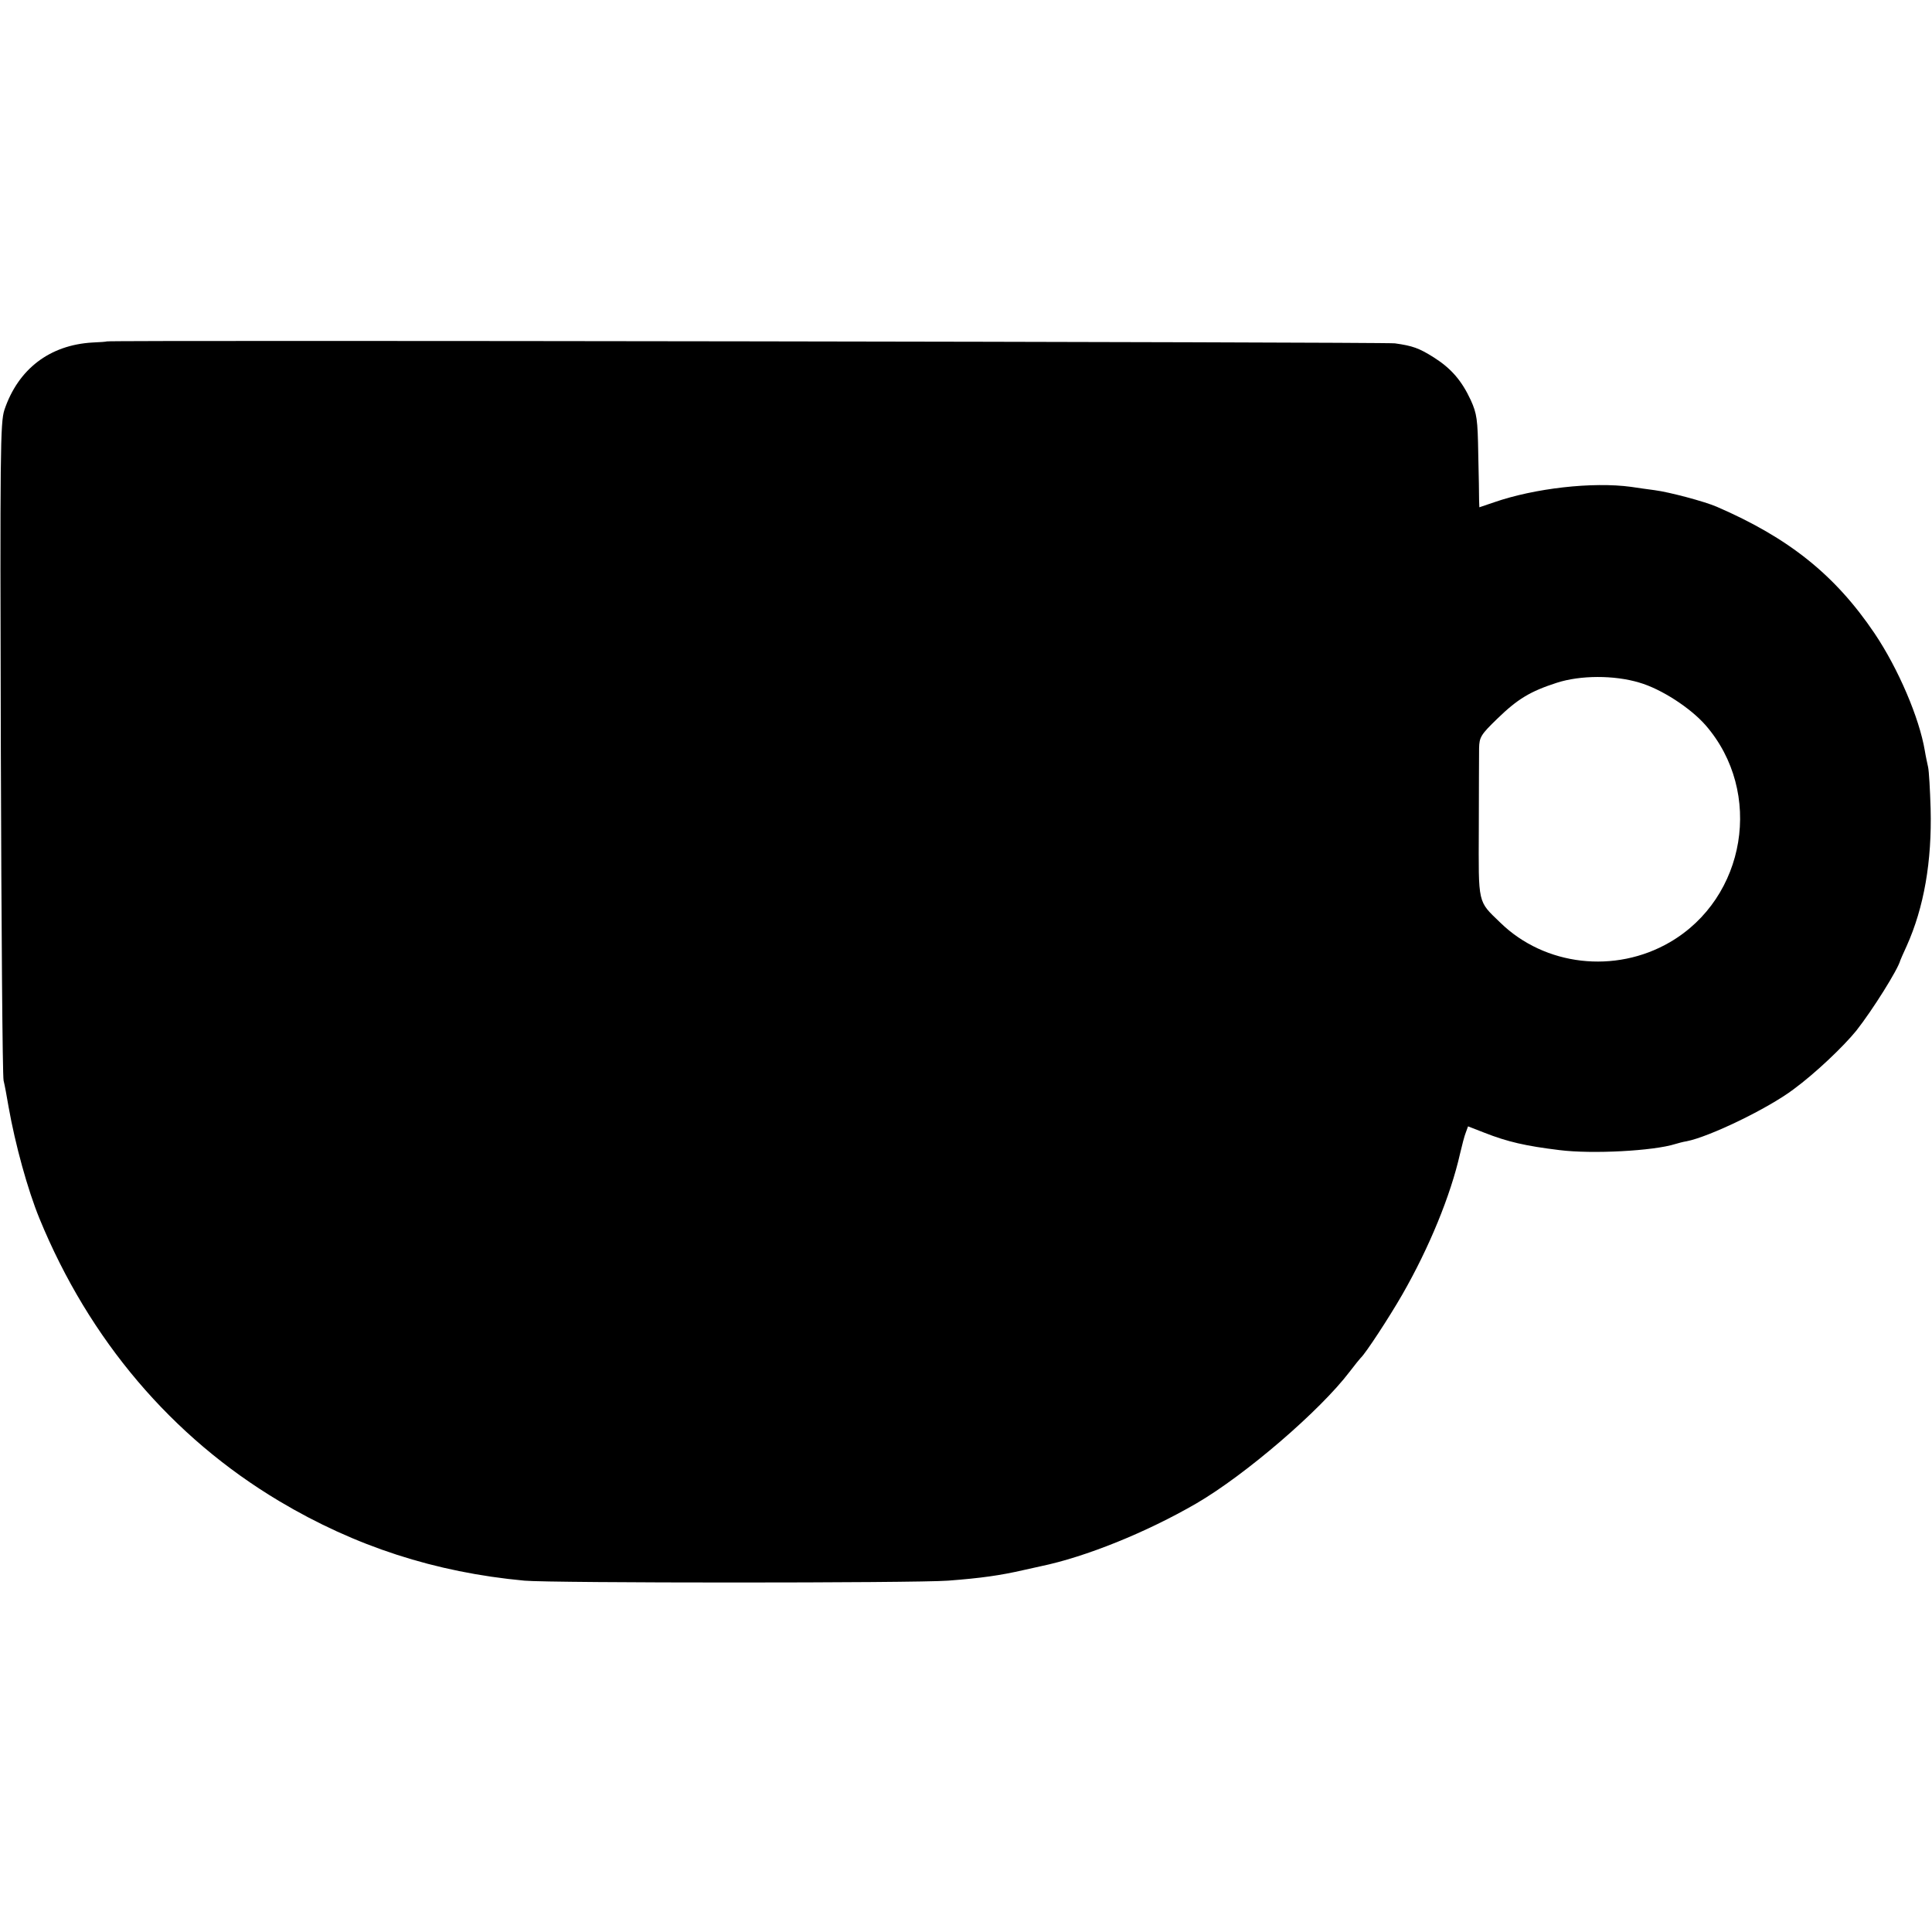
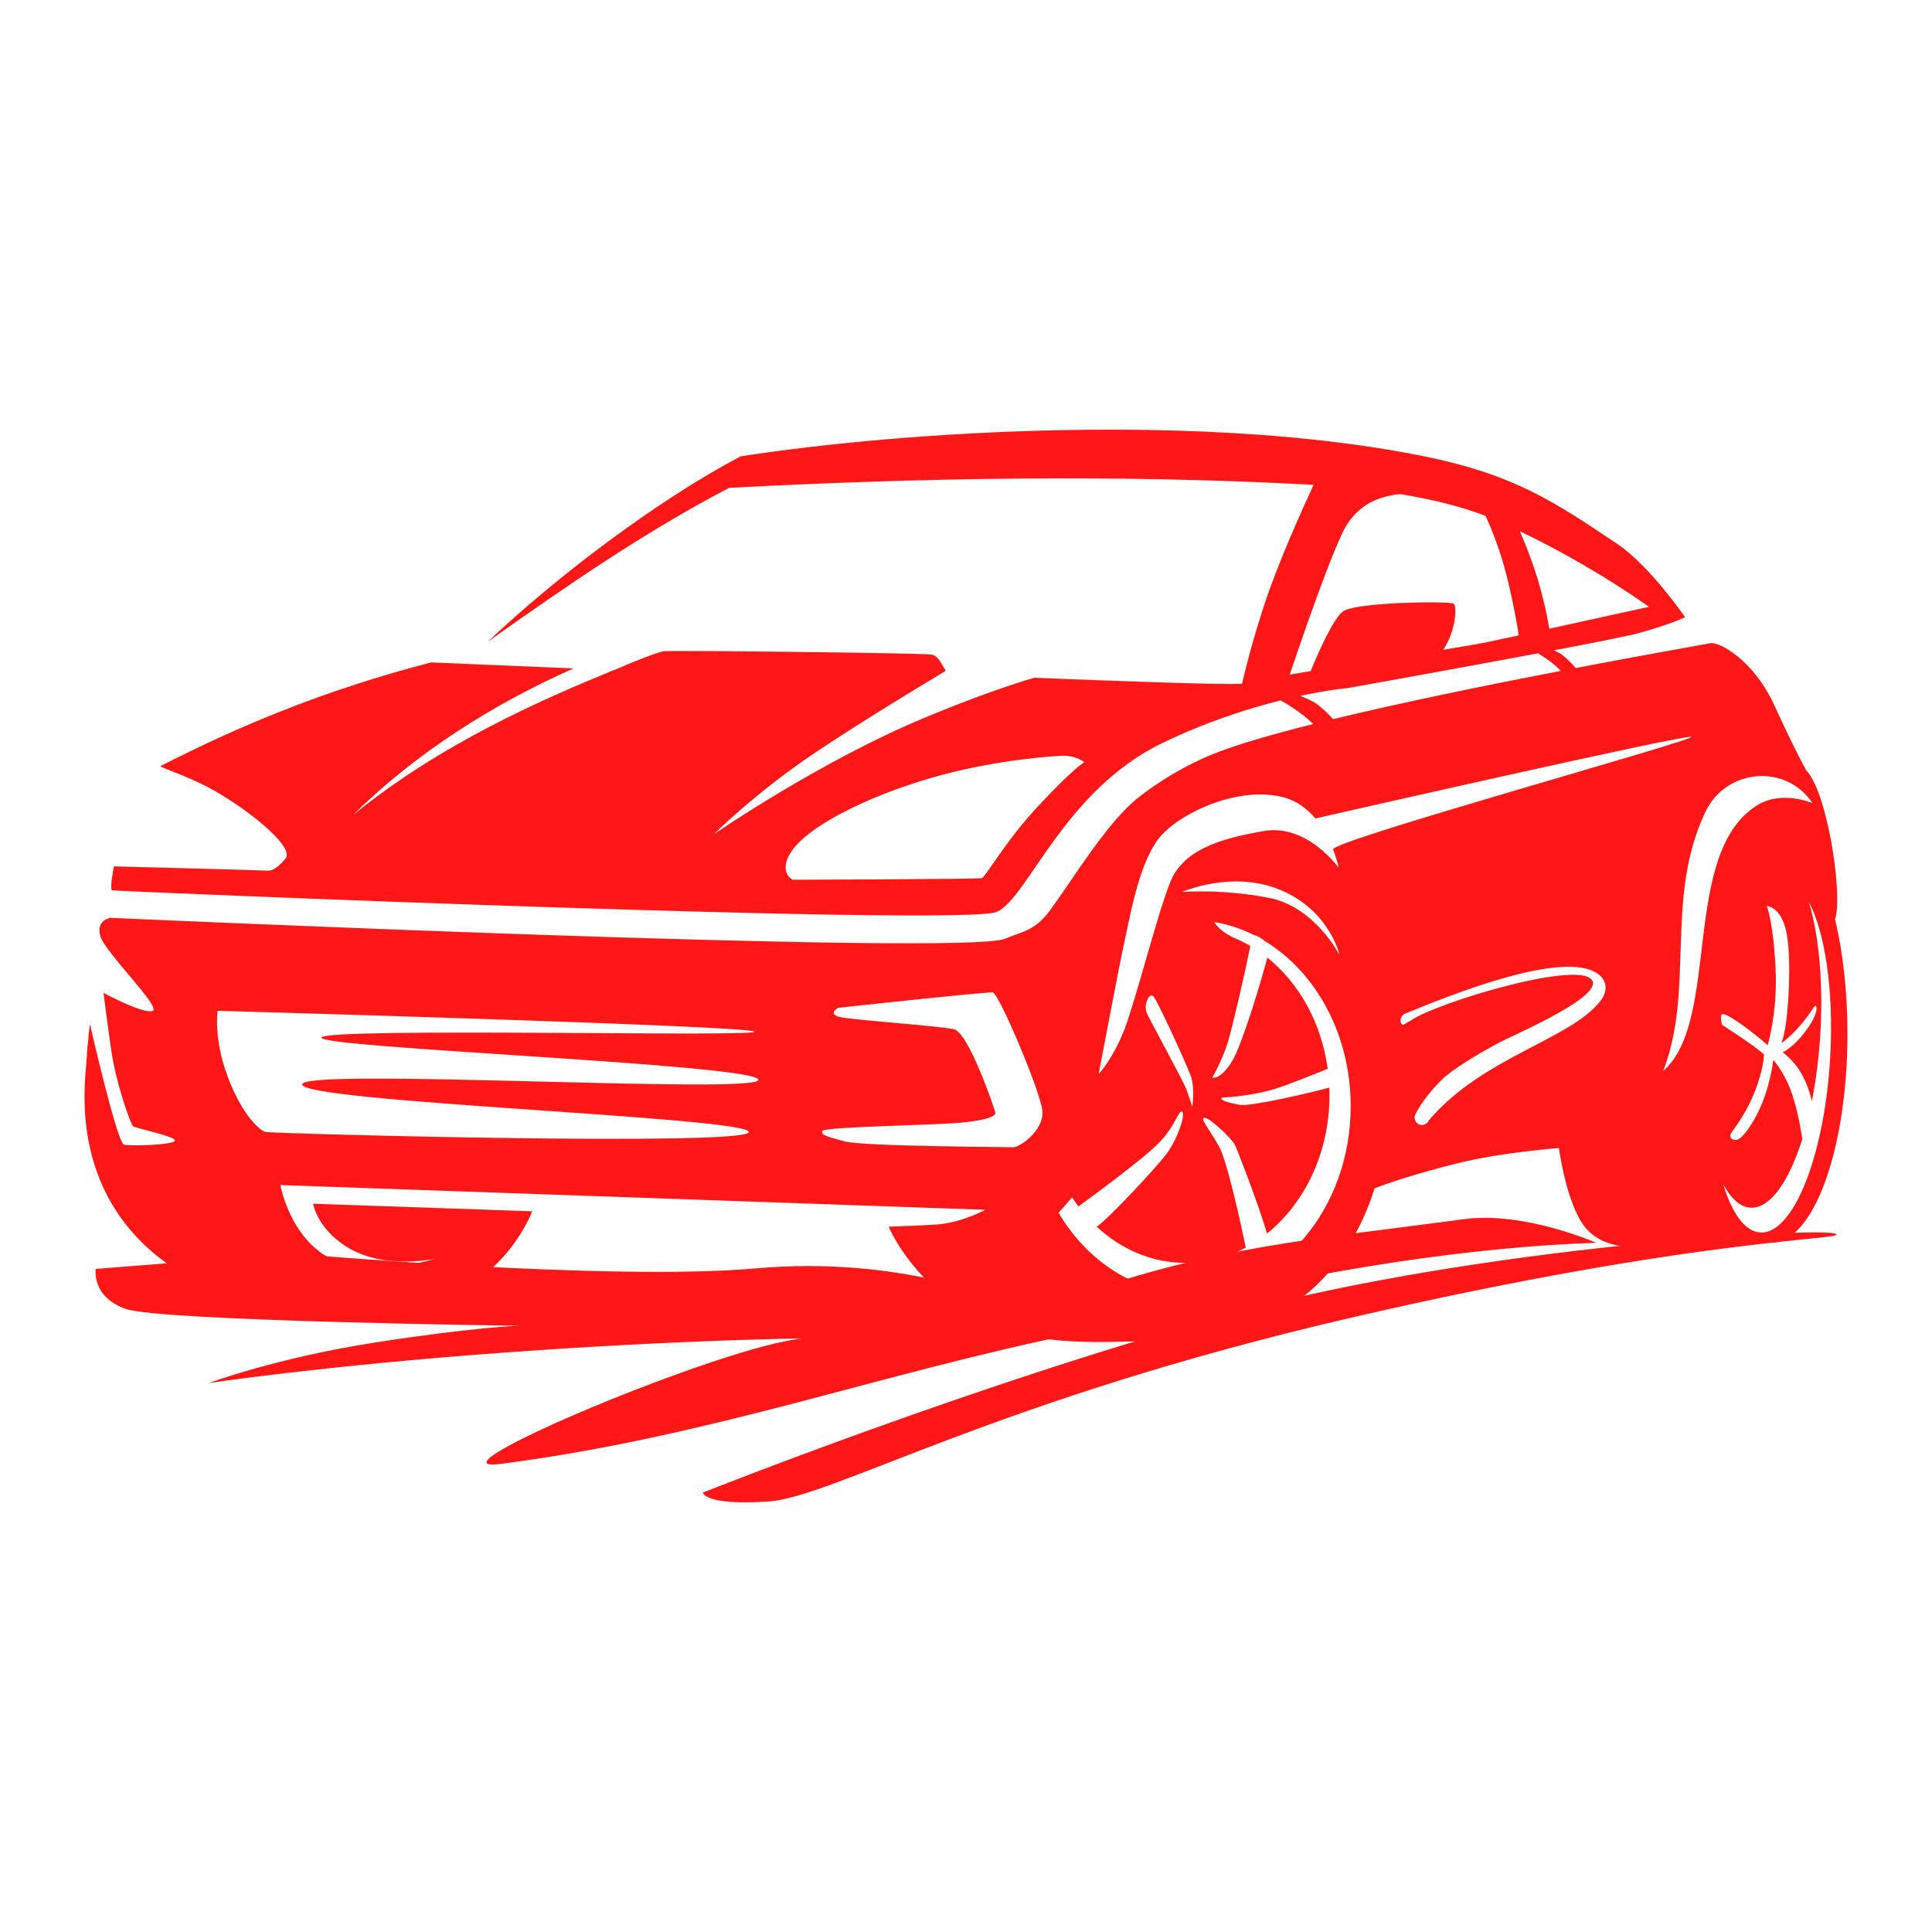
- <svg xmlns="http://www.w3.org/2000/svg" version="1.0" width="700pt" height="700pt" viewBox="0 0 700 700" preserveAspectRatio="xMidYMid meet">
-   <g transform="translate(0,700) scale(0.1,-0.1)" fill="#000000" stroke="none">
-     <path d="M387 5763 c-1 -1 -24 -3 -52 -4 -155 -9 -269 -96 -319 -244 -15 -46 -16 -145 -13 -1225 2 -646 6 -1188 10 -1205 4 -16 12 -59 18 -95 24 -136 69 -300 112 -405 180 -439 480 -792 869 -1024 275 -164 565 -258 888 -288 97 -9 1416 -9 1535 0 119 9 189 19 272 38 27 6 55 12 63 14 164 34 384 123 565 228 177 103 448 336 555 477 19 25 37 47 40 50 17 15 104 148 151 230 97 169 175 359 209 510 7 30 16 65 21 77 l8 22 59 -23 c84 -33 149 -48 272 -63 119 -15 341 -3 420 22 10 3 28 8 41 10 82 16 294 118 387 188 79 58 181 155 228 213 59 75 151 222 159 254 1 3 11 26 23 52 63 140 92 307 87 498 -2 69 -6 136 -9 150 -3 14 -9 41 -12 60 -20 119 -96 297 -182 425 -143 212 -311 346 -572 459 -44 19 -171 53 -225 60 -22 3 -60 8 -85 12 -140 19 -350 -5 -497 -56 l-53 -18 -1 26 c0 15 -1 90 -3 167 -2 126 -5 146 -27 195 -33 71 -71 115 -134 155 -54 34 -77 42 -141 51 -35 5 -4663 12 -4667 7z m5552 -1236 c80 -23 186 -92 241 -155 210 -242 147 -625 -130 -786 -198 -115 -453 -86 -614 71 -83 80 -79 64 -78 341 0 136 1 267 1 291 1 40 6 49 66 107 73 71 119 99 215 130 86 28 209 28 299 1z" />
+ <svg xmlns="http://www.w3.org/2000/svg" version="1.0" width="700pt" height="700pt" viewBox="0 0 700 700" preserveAspectRatio="xMidYMid meet" id="svg73">
+   <defs id="defs77">
+     <clipPath id="id1">
+       <path d="m 37,237.777 h 335.809 v 54.906 H 37 Z m 0,0" clip-rule="nonzero" id="path643" />
+     </clipPath>
+     <clipPath id="id1-4">
+       <path d="m 37,237.777 h 335.809 v 54.906 H 37 Z m 0,0" clip-rule="nonzero" id="path643-8" />
+     </clipPath>
+   </defs>
+   <g id="g773" transform="translate(0,-63.66767)">
+     <path fill="#ff1616" d="m 550.661,256.136 c 27.423,13.193 46.772,27.401 46.772,27.401 0,0 -19.166,4.231 -36.084,7.926 -0.771,-4.665 -2.791,-14.898 -6.854,-25.792 -1.499,-4.048 -2.777,-7.17 -3.835,-9.535 z m -39.639,177.377 c -1.381,0.558 -2.828,2.27 -3.364,0.896 -0.558,-1.381 0.103,-2.946 1.477,-3.497 13.539,-5.502 58.019,-24.051 70.221,-14.068 1.668,1.359 2.402,2.997 2.373,4.819 -0.044,1.616 -0.727,3.232 -1.954,4.79 -10.975,13.935 -42.886,20.356 -62.096,43.187 -0.588,1.359 -2.145,1.991 -3.511,1.418 -1.359,-0.595 -1.983,-2.152 -1.388,-3.511 0,-0.022 2.343,-5.487 9.572,-12.62 3.636,-3.607 11.511,-8.426 20.047,-13.098 5.208,-2.85 35.76,-15.735 34.747,-22.185 -1.455,-9.344 -56.821,7.199 -66.121,13.869 z M 655.371,390.384 c 5.818,11.107 9.043,31.816 7.787,55.529 -1.859,35.496 -13.024,64.3 -24.932,64.329 -5.737,0.022 -10.63,-6.678 -13.906,-17.63 2.887,5.502 6.428,8.654 10.365,8.639 6.905,-0.015 13.568,-9.726 18.306,-24.844 -0.411,-2.982 -1.41,-9.241 -3.504,-15.794 -2.042,-6.406 -5.26,-10.865 -7.001,-12.958 -0.213,2.094 -0.749,5.289 -2.057,9.961 -2.843,10.196 -8.698,18.402 -10.901,18.938 -2.182,0.536 -2.645,-0.823 -2.593,-1.704 0.051,-0.889 4.797,-5.715 8.514,-14.854 3.732,-9.138 3.622,-13.935 3.622,-13.935 l 0.279,-0.147 c -0.588,-0.558 -1.359,-1.205 -2.358,-1.976 -4.253,-3.313 -13.083,-8.977 -13.083,-8.977 0,0 -0.823,-3.364 0,-3.783 1.719,-0.852 11.937,7.104 16.573,11.203 1.212,-4.51 3.453,-14.868 2.85,-27.68 -0.823,-17.315 -3.203,-22.751 -3.203,-22.751 0,0 4.386,-0.008 6.641,7.566 2.233,7.581 1.646,24.874 0.353,34.607 -0.448,3.262 -1.036,5.678 -1.646,7.471 1.668,-1.219 3.989,-3.166 6.501,-6.06 4.848,-5.59 5.201,-7.669 5.847,-7.434 0.661,0.235 0.904,3.137 -3.776,9.374 -3.262,4.356 -6.266,6.494 -8.147,7.486 1.219,0.852 2.63,2.138 4.297,4.092 3.475,4.099 5.319,9.55 6.266,13.561 1.579,-7.86 2.667,-16.551 3.151,-25.689 0.97,-18.321 -0.735,-34.842 -4.246,-46.537 z m -52.766,61.317 c 11.533,-29.781 0.448,-62.617 15.272,-93.816 7.5,-15.787 29.171,-17.704 38.816,-3.225 0,0 -10.872,-4.694 -19.651,0.558 -28.4,17.006 -13.311,78.132 -34.438,96.483 z M 428.357,386.828 c 0,0 18.174,-8.117 35.834,-0.595 17.682,7.53 21.157,23.478 21.157,23.478 0,0 -8.837,-17.506 -25.718,-20.767 -16.896,-3.262 -31.272,-2.116 -31.272,-2.116 z m 3.122,66.753 c -3.401,-8.536 -12.297,-27.526 -13.531,-28.855 -1.579,-1.734 -3.783,3.181 -2.365,6.171 1.41,2.99 13.333,24.859 14.281,27.452 0.948,2.6 2.13,6.303 2.13,6.303 0.389,-2.931 0.573,-8.308 -0.514,-11.07 z m 8.477,-55.859 c 5.12,0.882 10.027,2.527 14.604,4.841 0.97,0.11 2.387,0.97 3.533,1.954 18.578,11.203 31.287,33.814 31.287,59.958 0,37.347 -25.953,67.723 -57.997,67.833 -19.842,0.066 -37.354,-11.504 -47.823,-29.215 1.256,-1.41 3.129,-3.563 4.87,-5.59 0.749,1.124 1.521,2.226 2.307,3.284 2.409,-1.741 24.198,-17.601 29.7,-23.581 5.825,-6.332 6.641,-11.673 7.919,-10.703 1.286,0.962 -1.763,10.035 -5.811,15.39 -3.746,4.951 -21.259,23.764 -25.204,26.218 8.896,8.264 20.157,13.171 32.418,13.135 7.713,-0.015 15.03,-1.998 21.619,-5.546 -2.042,-9.792 -6.839,-31.676 -9.755,-36.767 -3.776,-6.626 -6.949,-10.079 -5.208,-10.262 1.734,-0.162 9.631,7.243 10.901,9.609 0.948,1.792 8.646,21.752 11.761,32.308 13.656,-10.968 22.626,-29.318 22.626,-50.107 0,-0.918 -0.022,-1.844 -0.059,-2.762 -4.723,1.403 -28.444,6.979 -32.433,6.259 -4.341,-0.786 -6.479,-1.565 -6.714,-2.189 -0.228,-0.639 2.454,-0.573 2.454,-0.573 0,0 8.984,-0.573 16.808,-2.975 5.833,-1.792 14.861,-5.59 19.298,-7.309 -2.277,-16.72 -10.417,-31.14 -21.891,-40.322 -2.292,8.977 -9.168,31.507 -12.635,37.332 -4.261,7.133 -7.265,6.178 -7.265,6.178 0,0 3.717,-6.663 5.612,-12.826 1.616,-5.252 6.589,-26.776 8.125,-34.894 -1.05,-0.624 -2.145,-1.197 -3.254,-1.741 l -0.022,-0.015 c -0.94,-0.448 -1.888,-0.882 -2.88,-1.278 -2.343,-1.175 -5.495,-3.129 -6.891,-5.642 z m -136.298,31.11 c 0,0 53.846,-5.877 56.043,-5.576 2.219,0.309 17.366,35.988 17.99,42.945 0.639,6.949 -8.198,13.296 -10.725,13.149 -2.52,-0.162 -54.302,-0.286 -61.089,-2.167 -6.802,-1.888 -8.536,-2.351 -7.89,-3.761 0.624,-1.432 37.244,-2.027 48.447,-2.85 11.21,-0.845 14.376,-2.578 14.215,-3.695 -0.162,-1.109 -9.631,-29.053 -15.001,-30.288 -5.37,-1.249 -36.781,-3.35 -41.358,-4.444 -4.569,-1.087 -0.632,-3.313 -0.632,-3.313 z m -16.411,-46.412 c 0,0 66.783,-0.235 68.355,-0.558 1.572,-0.316 8.198,-12.973 20.995,-26.615 12.782,-13.634 16.249,-15.39 16.249,-15.39 0,0 -2.99,-2.667 -8.514,-2.343 -9.094,0.551 -29.178,2.417 -50.945,9.205 -22.964,7.177 -47.433,19.555 -48.667,30.339 -0.485,4.106 2.527,5.363 2.527,5.363 z M 78.863,429.905 c 0,0 -1.572,9.969 3.636,23.86 5.208,13.884 11.526,19.401 13.583,20.011 2.042,0.632 177.112,5.341 175.21,-0.037 -1.888,-5.355 -160.371,-10.681 -161.796,-17.079 -1.418,-6.391 166.71,3.783 165.271,-1.822 -1.41,-5.59 -159.746,-11.467 -158.329,-15.25 1.425,-3.805 161.803,0 156.757,-2.204 -5.047,-2.189 -194.331,-7.478 -194.331,-7.478 z m 319.199,22.942 c 0,0 7.427,-39.389 9.469,-48.542 2.057,-9.175 5.363,-29.428 13.414,-38.133 8.059,-8.727 28.576,-17.814 44.201,-13.59 4.834,1.293 8.573,4.217 11.438,7.655 v -0.022 c 0,0 132.882,-30.28 136.188,-29.582 3.328,0.713 -129.194,37.237 -129.797,40.77 1.499,3.835 2.072,6.7 2.072,6.7 0,0 -11.364,-16.073 -27.151,-13.333 -15.787,2.747 -29.208,6.736 -33.931,18.6 -4.746,11.886 -12.481,42.724 -16.58,53.332 -4.121,10.586 -9.322,16.147 -9.322,16.147 z m 76.817,-146.031 c 2.556,-6.237 8.183,-19.136 11.739,-21.649 4.746,-3.335 37.736,-3.768 39.94,-2.814 1.638,0.698 0.749,10.328 -3.644,16.742 7.346,-1.205 13.054,-2.174 15.647,-2.711 2.49,-0.522 6.678,-1.432 11.695,-2.512 -0.588,-4.04 -1.829,-11.283 -4.283,-21.23 -2.307,-9.359 -5.495,-17.182 -7.728,-22.067 -9.381,-3.614 -20.282,-6.141 -31.022,-7.897 -7.875,0.845 -14.501,3.783 -19.188,11.041 -4.746,7.368 -17.307,44.172 -20.738,54.353 2.358,-0.397 4.9,-0.808 7.581,-1.256 z m -3.798,8.977 c 10.542,-2.263 17.116,-2.799 17.116,-2.799 0,0 38.324,-6.846 69.038,-12.613 1.947,1.146 5.671,3.533 8.25,6.362 -25.865,4.981 -56.704,11.254 -82.444,17.476 -2.38,-2.564 -5.238,-5.274 -7.677,-6.531 -1.682,-0.859 -3.115,-1.462 -4.283,-1.895 z M 58.03,341.313 c 2.027,1.146 12.231,4.356 21.23,9.748 13.73,8.22 27.166,19.82 24.235,23.603 -1.087,1.425 -4.099,4.606 -6.318,4.459 C 94.973,378.961 41.295,377.565 41.295,377.565 c 0,0 -1.734,8.382 -0.632,8.69 1.117,0.323 309.245,13.193 320.609,7.779 11.372,-5.436 24.33,-44.032 60.002,-61.214 15.911,-7.669 30.941,-12.437 42.724,-15.375 1.521,0.823 7.464,4.209 11.79,8.558 -15.581,3.908 -28.76,7.743 -36.995,11.166 -9.609,4.004 -18.776,9.498 -26.328,15.449 -11.379,9.014 -22.934,28.473 -32.146,41.057 -5.465,7.434 -10.74,7.728 -16.073,10.086 -14.406,6.42 -324.209,-7.544 -324.209,-7.544 0,0 -5.532,0.808 -3.629,6.81 1.895,6.002 22.567,26.005 18.769,26.96 -3.769,0.962 -17.66,-6.582 -17.66,-6.582 0,0 1.087,9.175 2.828,21.017 1.734,11.849 6.942,26.526 7.89,27.312 0.955,0.786 15.162,3.585 15.162,5.157 0,1.579 -15.948,2.123 -18.475,1.491 -2.52,-0.624 -12.312,-43.577 -12.312,-43.577 0,0 -0.463,1.109 -1.734,19.129 -3.974,56.777 39.859,84.986 91.245,85.361 8.668,0.051 17.19,-1.521 24.903,-3.82 2.527,-0.286 5.686,-0.786 9.667,-1.521 26.189,-4.907 36.15,-31.412 36.15,-31.412 l -79.396,-2.747 c 0,0 1.572,10.108 14.354,16.866 12.687,6.7 29.626,3.137 29.876,3.078 -8.47,2.424 -24.293,5.723 -35.871,0.904 -16.573,-6.905 -20.216,-27.606 -20.216,-27.606 l 255.458,8.969 c -0.015,0 -8.999,4.856 -18.005,5.355 -8.984,0.5 -17.043,0.771 -17.043,0.771 0,0 7.339,18.218 28.664,31.176 21.296,12.98 46.412,10.519 68.421,10.218 7.111,-0.103 12.643,-1.631 16.859,-3.658 0.668,0.022 1.315,0.037 1.976,0.037 27.437,-0.11 50.849,-21.539 60.083,-51.642 5.172,-2.05 14.251,-5.113 29.502,-8.977 11.004,-2.799 24.624,-4.555 37.303,-5.671 1.014,6.685 3.489,19.518 8.323,27.063 6.744,10.519 20.576,8.588 20.576,8.588 16.558,-0.522 33.652,-1.308 48.183,-1.344 15.184,-0.059 27.481,-33.961 27.481,-75.73 0,-15.338 -1.66,-29.604 -4.51,-41.527 0.14,-0.338 0.25,-0.624 0.301,-0.837 2.233,-10.446 -3.276,-45.325 -10.733,-53.06 0,0 -3.945,-6.942 -11.533,-23.515 -7.566,-16.558 -20.047,-23.155 -23.199,-22.53 -1.175,0.25 -21.656,3.798 -48.77,8.984 -1.859,-2.116 -4.371,-4.643 -6.442,-5.723 -0.529,-0.264 -1.006,-0.5 -1.455,-0.691 14.839,-2.821 27.026,-5.238 30.772,-6.259 11.688,-3.203 16.734,-5.752 16.734,-5.752 0,0 -12.782,-18.607 -24.462,-26.468 -23.382,-15.735 -37.795,-25.197 -69.618,-31.72 -78.448,-16.073 -187.419,-9.498 -248.148,-0.073 -30.229,15.985 -66.621,43.496 -91.575,67.165 27.959,-19.783 56.116,-39.367 87.454,-55.764 69.956,-3.68 141.837,-4.929 211.749,-1.08 -3.835,8.279 -12.745,27.974 -17.741,43.084 -4.4,13.384 -6.979,23.742 -8.176,28.973 -7.486,0.47 -46.824,-1.036 -75.319,-2.167 -8.683,2.586 -21.59,6.957 -39.47,14.391 -38.354,15.934 -76.553,42.298 -76.553,42.298 0,0 11.827,-11.886 29.986,-24.918 14.758,-10.564 43.687,-28.099 54.008,-34.291 -1.3,-1.976 -2.645,-5.421 -5.076,-5.862 -3.475,-0.61 -93.757,-1.579 -96.923,-1.241 -1.594,0.162 -6.229,1.917 -10.402,3.607 -0.977,0.404 -1.998,0.823 -3.027,1.227 -2.696,1.139 -4.723,2.013 -4.723,2.013 h -0.147 c -25.469,10.483 -62.25,26.313 -94.411,52.487 22.552,-22.361 50.776,-40.241 79.859,-53.097 l -51.598,-2.174 c -38.449,9.954 -69.839,23.103 -98.194,37.641" fill-opacity="1" fill-rule="evenodd" id="path648" style="stroke-width:1.881" />
+     <g clip-path="url(#id1-4)" id="g652" transform="matrix(1.880579,0,0,1.880579,-35.70547,57.58012)">
+       <path fill="#ff1616" d="m 154.402,290.809 c 0,0 53.539,-21.336 101.48,-34.379 47.938,-13.055 112.82,-16.773 116.602,-15.527 3.77,1.254 -24.68,0.336 -93.18,16.203 -68.5,15.855 -99.977,34.629 -112.309,35.418 -12.344,0.801 -12.594,-1.715 -12.594,-1.715 z M 75.129,244.727 c 0,0 61.113,5.402 89.41,2.887 28.293,-2.523 47.777,6.309 47.777,6.309 l 12.945,-0.656 c 26.906,-9.828 47.02,-11.281 75.828,-15.145 11.586,-1.551 25.434,4.559 25.434,4.559 -22.703,0.695 -53.672,5.137 -81.207,12.453 -6.121,1.621 -12.305,3.66 -18.539,4.926 -38.652,7.871 -70.746,19.945 -111.285,25.215 -16.172,2.105 42.887,-22.832 58.176,-24.16 0,0 -22.922,0.203 -57.547,2.719 -34.625,2.516 -56.918,5.871 -56.918,5.871 0,0 12.973,-4.844 31.988,-7.805 19.012,-2.961 27.699,-3.238 27.699,-3.238 0,0 -69.137,-0.879 -75.742,-3.262 -6.605,-2.391 -5.719,-7.688 -5.719,-7.688 l 37.699,-2.984" fill-opacity="1" fill-rule="evenodd" id="path650" />
+     </g>
  </g>
</svg>
